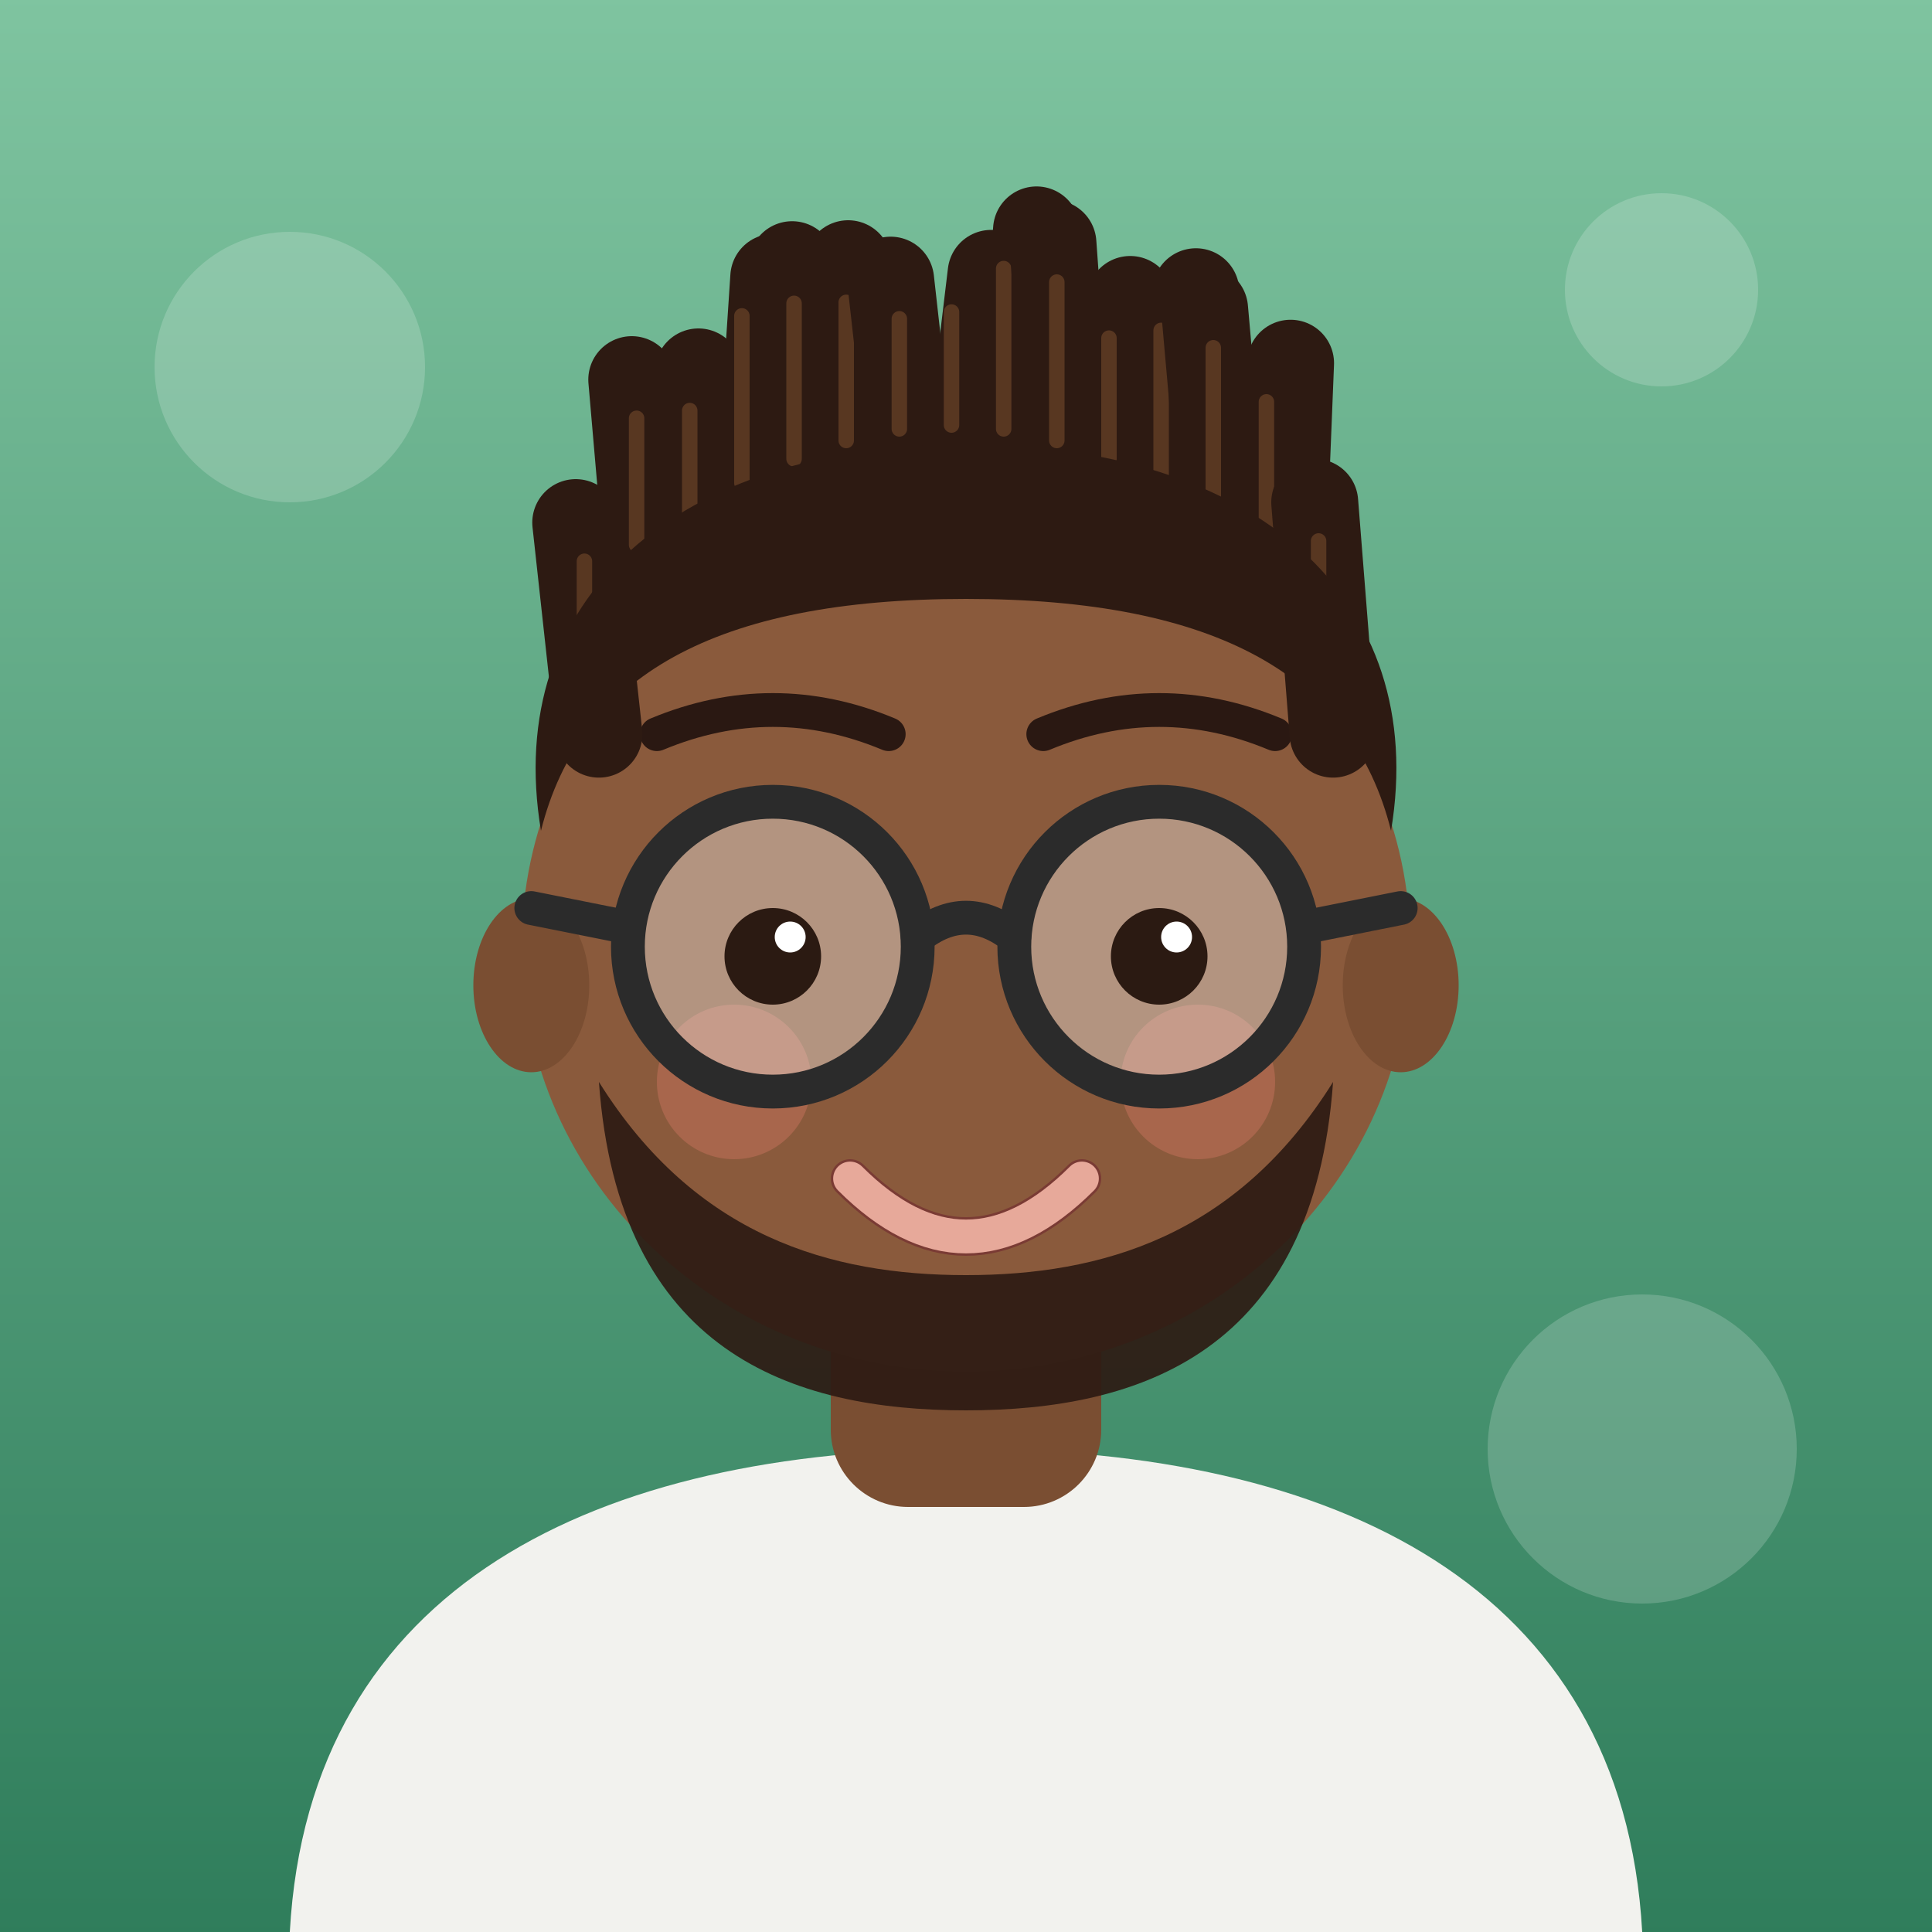
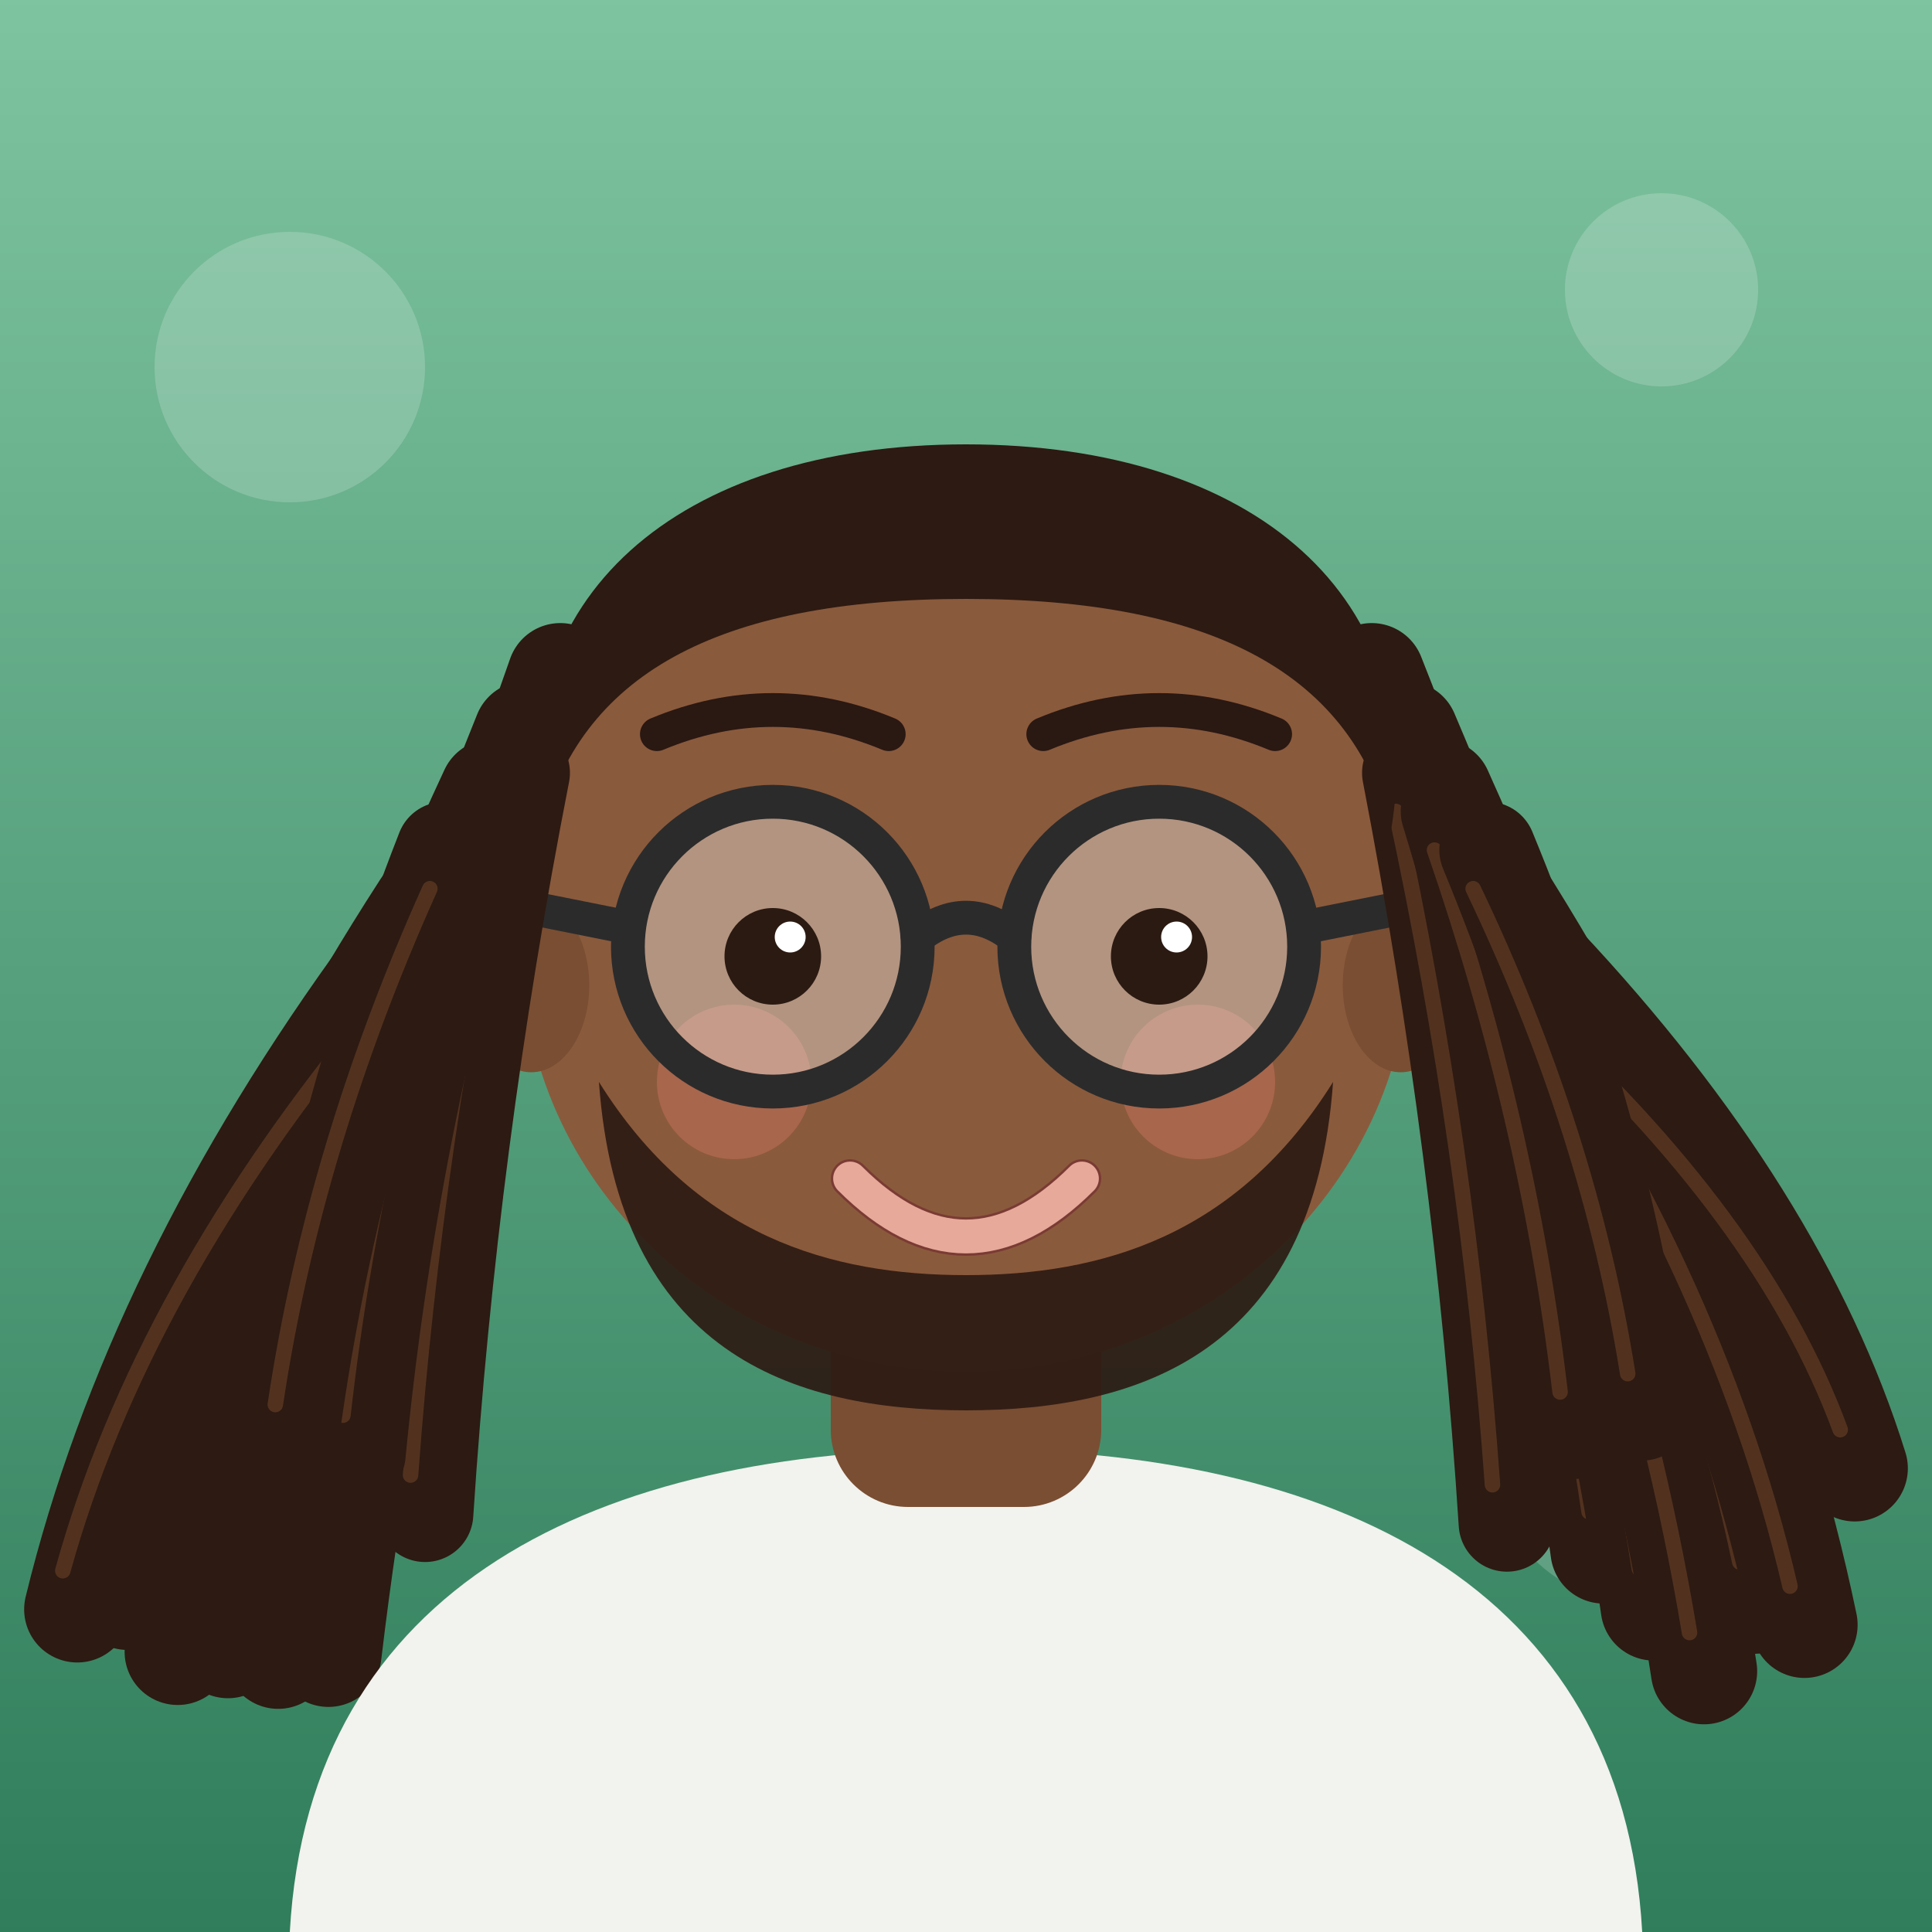
<svg xmlns="http://www.w3.org/2000/svg" viewBox="0 0 200 200" width="200" height="200">
  <defs>
    <linearGradient id="bg" x1="0" y1="0" x2="0" y2="1">
      <stop offset="0" stop-color="#7fc4a0" />
      <stop offset="1" stop-color="#2f7d5b" />
    </linearGradient>
    <clipPath id="c">
      <rect width="200" height="200" />
    </clipPath>
  </defs>
  <g clip-path="url(#c)">
    <rect width="200" height="200" fill="url(#bg)" />
    <circle cx="30" cy="38" r="14" fill="#fff" opacity=".18" />
    <circle cx="172" cy="30" r="10" fill="#fff" opacity=".18" />
    <circle cx="170" cy="150" r="16" fill="#fff" opacity=".18" />
+     <path d="M58.0 70.0 Q40.0 120.6 34.0 171.2" fill="none" stroke="#2d1a12" stroke-width="11" stroke-linecap="round" />
+     <path d="M56.5 74.0 Q38.5 120.6 32.5 167.2" fill="none" stroke="#6b4328" stroke-width="1.6" stroke-linecap="round" opacity=".6" />
+     <path d="M54.5 76.0 Q35.2 123.7 28.8 171.4" fill="none" stroke="#2d1a12" stroke-width="11" stroke-linecap="round" />
+     <path d="M53.0 80.0 Q33.7 123.7 27.3 167.4" fill="none" stroke="#6b4328" stroke-width="1.6" stroke-linecap="round" opacity=".6" />
+     <path d="M51.0 82.0 Q30.4 126.2 23.6 170.3" fill="none" stroke="#2d1a12" stroke-width="11" stroke-linecap="round" />
+     <path d="M49.5 86.0 Q28.9 126.2 22.1 166.3" fill="none" stroke="#6b4328" stroke-width="1.6" stroke-linecap="round" opacity=".6" />
+     <path d="M47.5 88.0 Q25.7 129.5 18.4 171.0" fill="none" stroke="#2d1a12" stroke-width="11" stroke-linecap="round" />
+     <path d="M46.0 92.0 Q24.2 129.5 16.9 167.0" fill="none" stroke="#6b4328" stroke-width="1.6" stroke-linecap="round" opacity=".6" />
+     <path d="M44.0 94.0 Q20.9 129.7 13.2 165.3" fill="none" stroke="#2d1a12" stroke-width="11" stroke-linecap="round" />
+     <path d="M42.5 98.0 Q19.4 129.7 11.7 161.3" fill="none" stroke="#6b4328" stroke-width="1.6" stroke-linecap="round" opacity=".6" />
+     <path d="M40.5 100.0 Q16.1 133.3 8.0 166.6" fill="none" stroke="#2d1a12" stroke-width="11" stroke-linecap="round" />
+     <path d="M39.0 104.0 Q14.6 133.3 6.5 162.6" fill="none" stroke="#6b4328" stroke-width="1.6" stroke-linecap="round" opacity=".6" />
+     <path d="M142.0 70.0 Q160.0 115.3 166.0 160.5" fill="none" stroke="#2d1a12" stroke-width="11" stroke-linecap="round" />
+     <path d="M140.5 74.0 Q158.5 115.3 164.5 156.5" fill="none" stroke="#6b4328" stroke-width="1.6" stroke-linecap="round" opacity=".6" />
+     <path d="M145.5 76.0 Q164.8 121.2 171.2 166.4" fill="none" stroke="#2d1a12" stroke-width="11" stroke-linecap="round" />
+     <path d="M144.0 80.0 Q163.3 121.2 169.7 162.4" fill="none" stroke="#6b4328" stroke-width="1.6" stroke-linecap="round" opacity=".6" />
+     <path d="M149.0 82.0 Q169.5 127.5 176.4 173.0" fill="none" stroke="#2d1a12" stroke-width="11" stroke-linecap="round" />
+     <path d="M147.5 86.0 Q168.0 127.5 174.9 169.0" fill="none" stroke="#6b4328" stroke-width="1.6" stroke-linecap="round" opacity=".6" />
+     <path d="M152.5 88.0 Q174.3 126.8 181.6 165.7" fill="none" stroke="#2d1a12" stroke-width="11" stroke-linecap="round" />
+     <path d="M151.0 92.0 Q172.8 126.8 180.1 161.7" fill="none" stroke="#6b4328" stroke-width="1.6" stroke-linecap="round" opacity=".6" />
+     <path d="M156.0 94.0 Q179.1 131.1 186.8 168.2" fill="none" stroke="#2d1a12" stroke-width="11" stroke-linecap="round" />
+     <path d="M154.5 98.0 Q177.6 131.1 185.3 164.2" fill="none" stroke="#6b4328" stroke-width="1.6" stroke-linecap="round" opacity=".6" />
+     <path d="M159.5 100.0 Q183.9 126.0 192.0 152.0" fill="none" stroke="#2d1a12" stroke-width="11" stroke-linecap="round" />
+     <path d="M158.0 104.0 Q182.4 126.0 190.5 148.0" fill="none" stroke="#6b4328" stroke-width="1.6" stroke-linecap="round" opacity=".6" />
    <path d="M30 200 C32 164 62 150 100 150 C138 150 168 164 170 200Z" fill="#f2f2ee" />
    <rect x="86" y="132" width="28" height="24" rx="8" fill="#7a4e32" />
    <ellipse cx="100" cy="98" rx="46" ry="44" fill="#8a5a3c" />
    <ellipse cx="55" cy="102" rx="6" ry="9" fill="#7a4e32" />
    <ellipse cx="145" cy="102" rx="6" ry="9" fill="#7a4e32" />
    <circle cx="76" cy="112" r="8" fill="#e07a6a" opacity=".35" />
    <circle cx="124" cy="112" r="8" fill="#e07a6a" opacity=".35" />
    <path d="M88 122 Q100 134 112 122" fill="none" stroke="#7a3b34" stroke-width="4" stroke-linecap="round" />
    <path d="M62 112 C64 140 82 146 100 146 C118 146 136 140 138 112 C128 128 114 132 100 132 C86 132 72 128 62 112Z" fill="#2d1a12" opacity=".92" />
    <path d="M88 122 Q100 134 112 122" fill="none" stroke="#e7a99a" stroke-width="3.5" stroke-linecap="round" />
    <circle cx="80" cy="98" r="15" fill="#fff" fill-opacity=".35" stroke="#2b2b2b" stroke-width="3.5" />
    <circle cx="80" cy="99" r="5" fill="#2b1a12" />
    <circle cx="81.8" cy="97" r="1.6" fill="#fff" />
    <circle cx="120" cy="98" r="15" fill="#fff" fill-opacity=".35" stroke="#2b2b2b" stroke-width="3.5" />
    <circle cx="120" cy="99" r="5" fill="#2b1a12" />
    <circle cx="121.8" cy="97" r="1.6" fill="#fff" />
    <path d="M95 97 Q100 93 105 97" fill="none" stroke="#2b2b2b" stroke-width="3.5" stroke-linecap="round" />
    <path d="M65 96 L55 94M135 96 L145 94" stroke="#2b2b2b" stroke-width="3.5" stroke-linecap="round" />
    <path d="M68 76 Q80 71 92 76M108 76 Q120 71 132 76" fill="none" stroke="#2a1812" stroke-width="3.5" stroke-linecap="round" />
-     <path d="M62.0 76.0 L59.6 54.1" stroke="#2d1a12" stroke-width="9" stroke-linecap="round" />
-     <path d="M60.5 70.0 L60.5 58.1" stroke="#6b4328" stroke-width="1.6" stroke-linecap="round" opacity=".7" />
-     <path d="M67.4 62.4 L65.4 39.3" stroke="#2d1a12" stroke-width="9" stroke-linecap="round" />
-     <path d="M65.9 56.4 L65.9 43.3" stroke="#6b4328" stroke-width="1.6" stroke-linecap="round" opacity=".7" />
-     <path d="M72.9 59.1 L72.3 38.5" stroke="#2d1a12" stroke-width="9" stroke-linecap="round" />
-     <path d="M71.4 53.1 L71.4 42.5" stroke="#6b4328" stroke-width="1.6" stroke-linecap="round" opacity=".7" />
-     <path d="M78.3 56.0 L80.1 28.7" stroke="#2d1a12" stroke-width="9" stroke-linecap="round" />
-     <path d="M76.8 50.0 L76.8 32.7" stroke="#6b4328" stroke-width="1.6" stroke-linecap="round" opacity=".7" />
-     <path d="M83.7 53.5 L82.0 27.4" stroke="#2d1a12" stroke-width="9" stroke-linecap="round" />
-     <path d="M82.2 47.5 L82.2 31.4" stroke="#6b4328" stroke-width="1.6" stroke-linecap="round" opacity=".7" />
-     <path d="M89.1 51.6 L87.8 27.3" stroke="#2d1a12" stroke-width="9" stroke-linecap="round" />
-     <path d="M87.6 45.6 L87.6 31.3" stroke="#6b4328" stroke-width="1.6" stroke-linecap="round" opacity=".7" />
-     <path d="M94.6 50.4 L92.2 29.0" stroke="#2d1a12" stroke-width="9" stroke-linecap="round" />
-     <path d="M93.1 44.4 L93.1 33.0" stroke="#6b4328" stroke-width="1.6" stroke-linecap="round" opacity=".7" />
-     <path d="M100.0 50.0 L102.6 28.3" stroke="#2d1a12" stroke-width="9" stroke-linecap="round" />
-     <path d="M98.5 44.0 L98.5 32.3" stroke="#6b4328" stroke-width="1.6" stroke-linecap="round" opacity=".7" />
-     <path d="M105.4 50.4 L107.3 23.8" stroke="#2d1a12" stroke-width="9" stroke-linecap="round" />
-     <path d="M103.9 44.4 L103.9 27.8" stroke="#6b4328" stroke-width="1.6" stroke-linecap="round" opacity=".7" />
-     <path d="M110.9 51.6 L109.0 25.2" stroke="#2d1a12" stroke-width="9" stroke-linecap="round" />
-     <path d="M109.4 45.6 L109.4 29.2" stroke="#6b4328" stroke-width="1.6" stroke-linecap="round" opacity=".7" />
-     <path d="M116.3 53.5 L117.0 31.0" stroke="#2d1a12" stroke-width="9" stroke-linecap="round" />
-     <path d="M114.8 47.5 L114.8 35.0" stroke="#6b4328" stroke-width="1.6" stroke-linecap="round" opacity=".7" />
-     <path d="M121.7 56.0 L123.8 30.2" stroke="#2d1a12" stroke-width="9" stroke-linecap="round" />
-     <path d="M120.2 50.0 L120.2 34.2" stroke="#6b4328" stroke-width="1.6" stroke-linecap="round" opacity=".7" />
-     <path d="M127.1 59.1 L124.7 32.0" stroke="#2d1a12" stroke-width="9" stroke-linecap="round" />
-     <path d="M125.6 53.1 L125.6 36.0" stroke="#6b4328" stroke-width="1.6" stroke-linecap="round" opacity=".7" />
-     <path d="M132.6 62.4 L133.6 37.6" stroke="#2d1a12" stroke-width="9" stroke-linecap="round" />
-     <path d="M131.1 56.4 L131.1 41.6" stroke="#6b4328" stroke-width="1.6" stroke-linecap="round" opacity=".7" />
-     <path d="M138.0 76.0 L136.1 52.0" stroke="#2d1a12" stroke-width="9" stroke-linecap="round" />
-     <path d="M136.5 70.0 L136.5 56.0" stroke="#6b4328" stroke-width="1.6" stroke-linecap="round" opacity=".7" />
+     <path d="M54.0 80.0 Q46.5 118.3 44.0 156.7" fill="none" stroke="#2d1a12" stroke-width="10" stroke-linecap="round" />
+     <path d="M52.5 84.0 Q45.0 118.3 42.5 152.7" fill="none" stroke="#6b4328" stroke-width="1.6" stroke-linecap="round" opacity=".6" />
+     <path d="M50.0 84.0 Q40.2 117.2 37.0 150.5" fill="none" stroke="#2d1a12" stroke-width="10" stroke-linecap="round" />
+     <path d="M48.5 88.0 Q38.8 117.2 35.5 146.5" fill="none" stroke="#6b4328" stroke-width="1.6" stroke-linecap="round" opacity=".6" />
+     <path d="M46.0 88.0 Q34.0 118.7 30.0 149.4" fill="none" stroke="#2d1a12" stroke-width="10" stroke-linecap="round" />
+     <path d="M44.5 92.0 Q32.5 118.7 28.5 145.4" fill="none" stroke="#6b4328" stroke-width="1.6" stroke-linecap="round" opacity=".6" />
+     <path d="M146.0 80.0 Q153.5 118.9 156.0 157.7" fill="none" stroke="#2d1a12" stroke-width="10" stroke-linecap="round" />
+     <path d="M144.5 84.0 Q152.0 118.9 154.5 153.7" fill="none" stroke="#6b4328" stroke-width="1.6" stroke-linecap="round" opacity=".6" />
+     <path d="M150.0 84.0 Q159.8 116.1 163.0 148.1" fill="none" stroke="#2d1a12" stroke-width="10" stroke-linecap="round" />
+     <path d="M148.5 88.0 Q158.2 116.1 161.5 144.1" fill="none" stroke="#6b4328" stroke-width="1.6" stroke-linecap="round" opacity=".6" />
+     <path d="M154.0 88.0 Q166.0 117.1 170.0 146.2" fill="none" stroke="#2d1a12" stroke-width="10" stroke-linecap="round" />
+     <path d="M152.5 92.0 Q164.5 117.1 168.5 142.2" fill="none" stroke="#6b4328" stroke-width="1.6" stroke-linecap="round" opacity=".6" />
    <path d="M56 86 C52 62 70 46 100 46 C130 46 148 62 144 86 C140 70 126 62 100 62 C74 62 60 70 56 86Z" fill="#2d1a12" />
  </g>
</svg>
